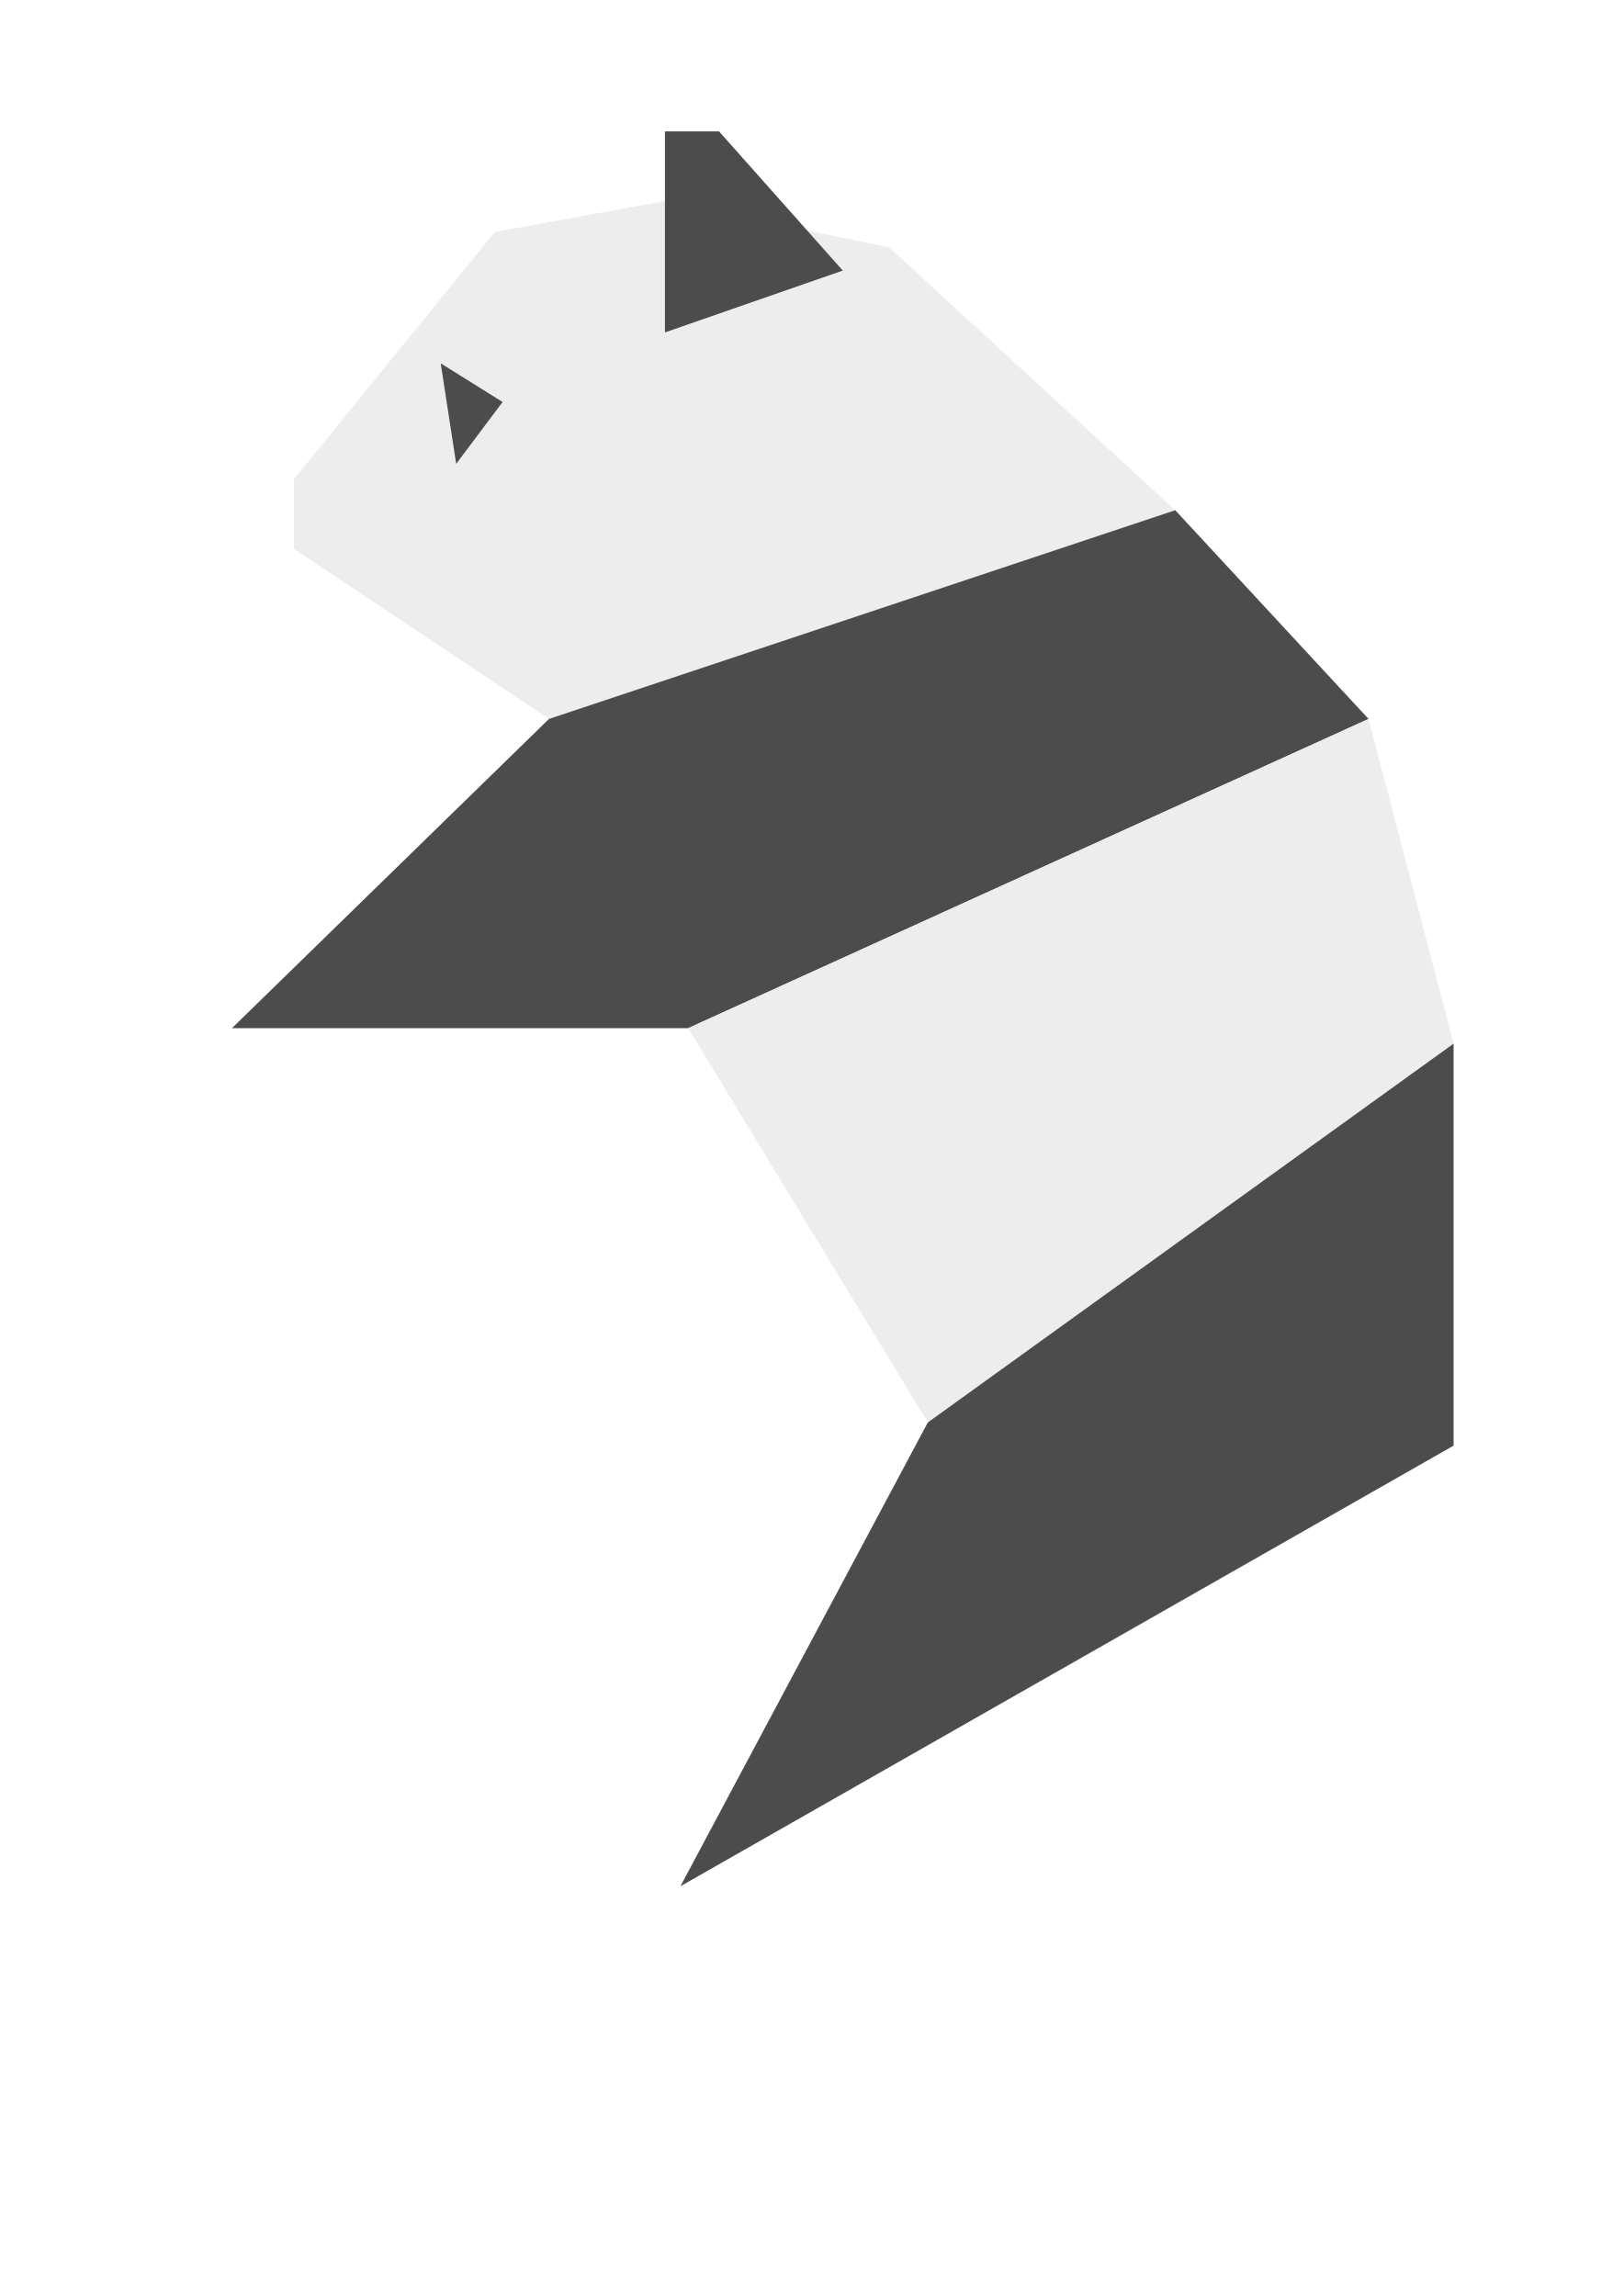
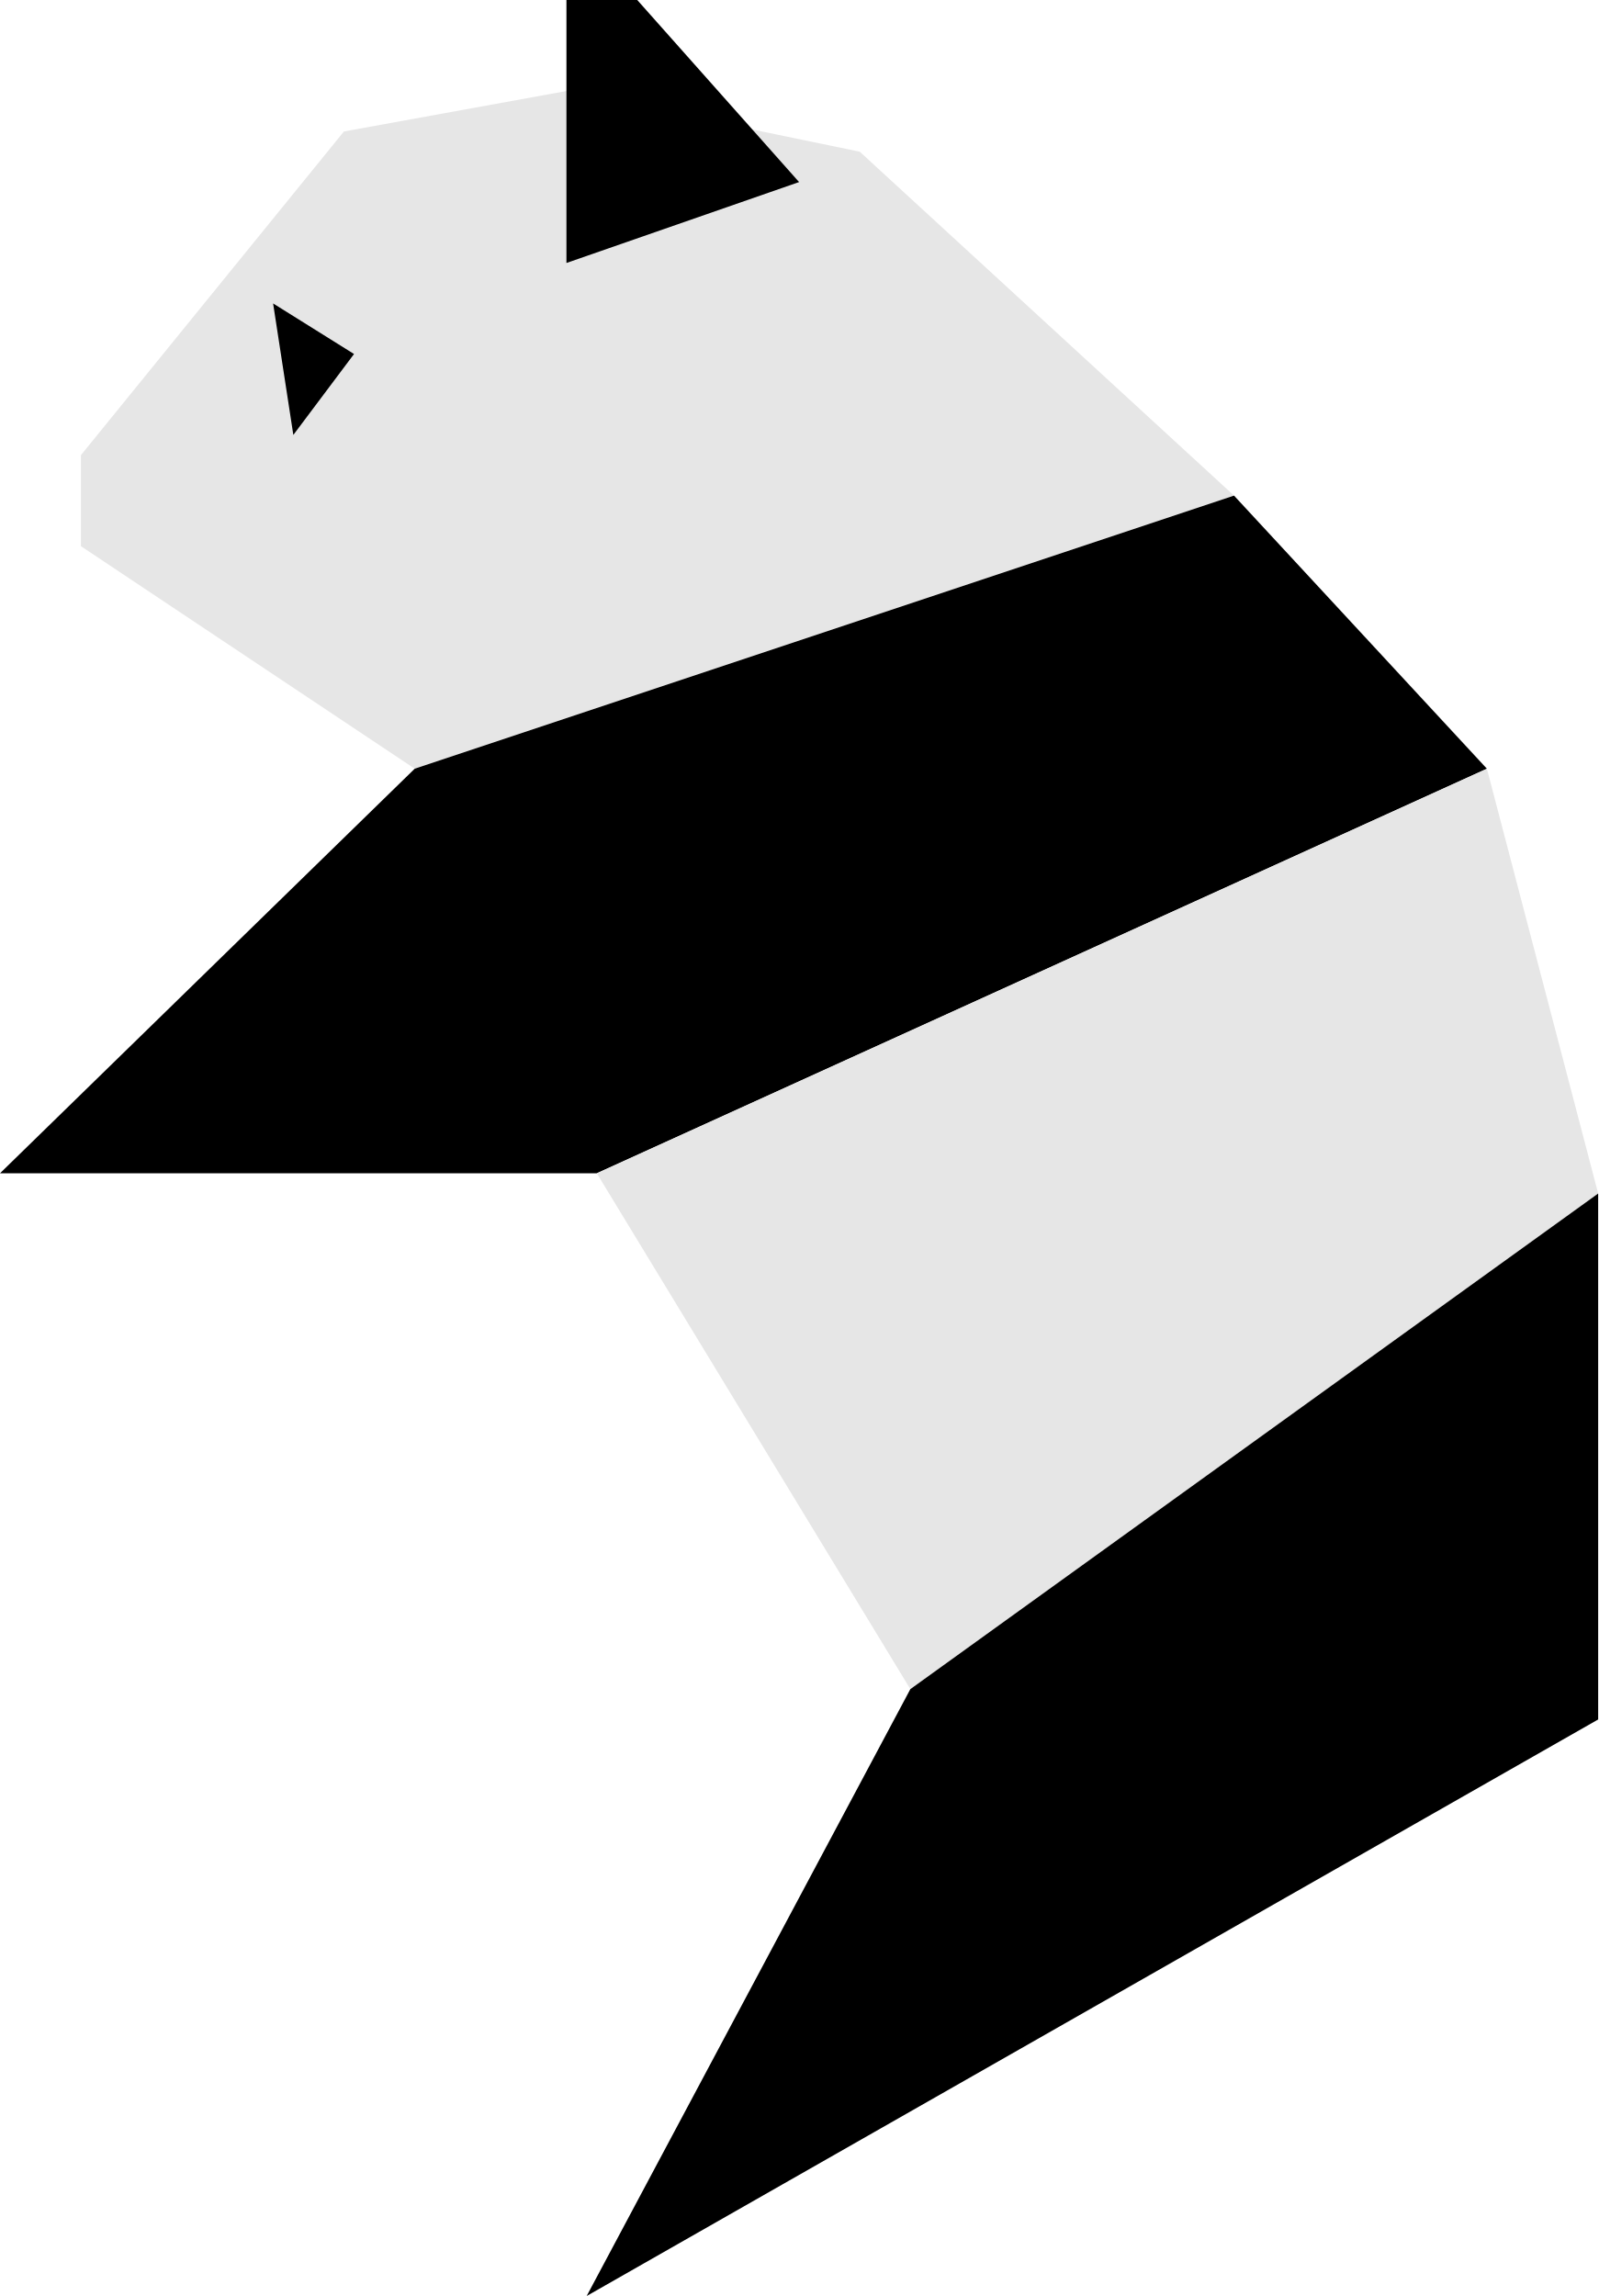
- <svg xmlns="http://www.w3.org/2000/svg" id="svg8" version="1.1" viewBox="0 0 210 297">
-   <g style="opacity:0.7">
-     <path id="head" d="M 38,62 64,30 86,26 115,32 152,66 71,93 38,71 Z" style="fill:#e6e6e6" />
-     <path id="front-leg" d="M 30,133 71,93 152,66 177,93 89,133 Z" style="fill:#000000" />
-     <path id="belly" d="m 89,133 31,51 68,-49 -11,-42 z" style="fill:#e6e6e6" />
-     <path id="rear-leg" d="m 120,184 -32,60 100,-57 0,-52 z" style="fill:#000000" />
-     <path id="ear" d="M 86,43 109,35 93,17 86,17 Z" style="fill:#000000" />
-     <path id="eye" d="m 57,47 2,13 6,-8 z" style="fill:#000000" />
-   </g>
+ <svg xmlns="http://www.w3.org/2000/svg" id="svg8" version="1.1" viewBox="0 0 158 227">
+   <path style="fill:#e6e6e6" d="M 8,45 34,13 56,9 85,15 122,49 41,76 8,54 Z" id="head" />
+   <path style="fill:#000000" d="M 0,116 41,76 122,49 147,76 59,116 Z" id="front-leg" />
+   <path style="fill:#e6e6e6" d="m 59,116 31,51 68,-49 -11,-42 z" id="belly" />
+   <path style="fill:#000000" d="M 90,167 58,227 158,170 V 118 Z" id="rear-leg" />
+   <path style="fill:#000000" d="M 56,26 79,18 63,0 h -7 z" id="ear" />
+   <path style="fill:#000000" d="m 27,30 2,13 6,-8 z" id="eye" />
</svg>
